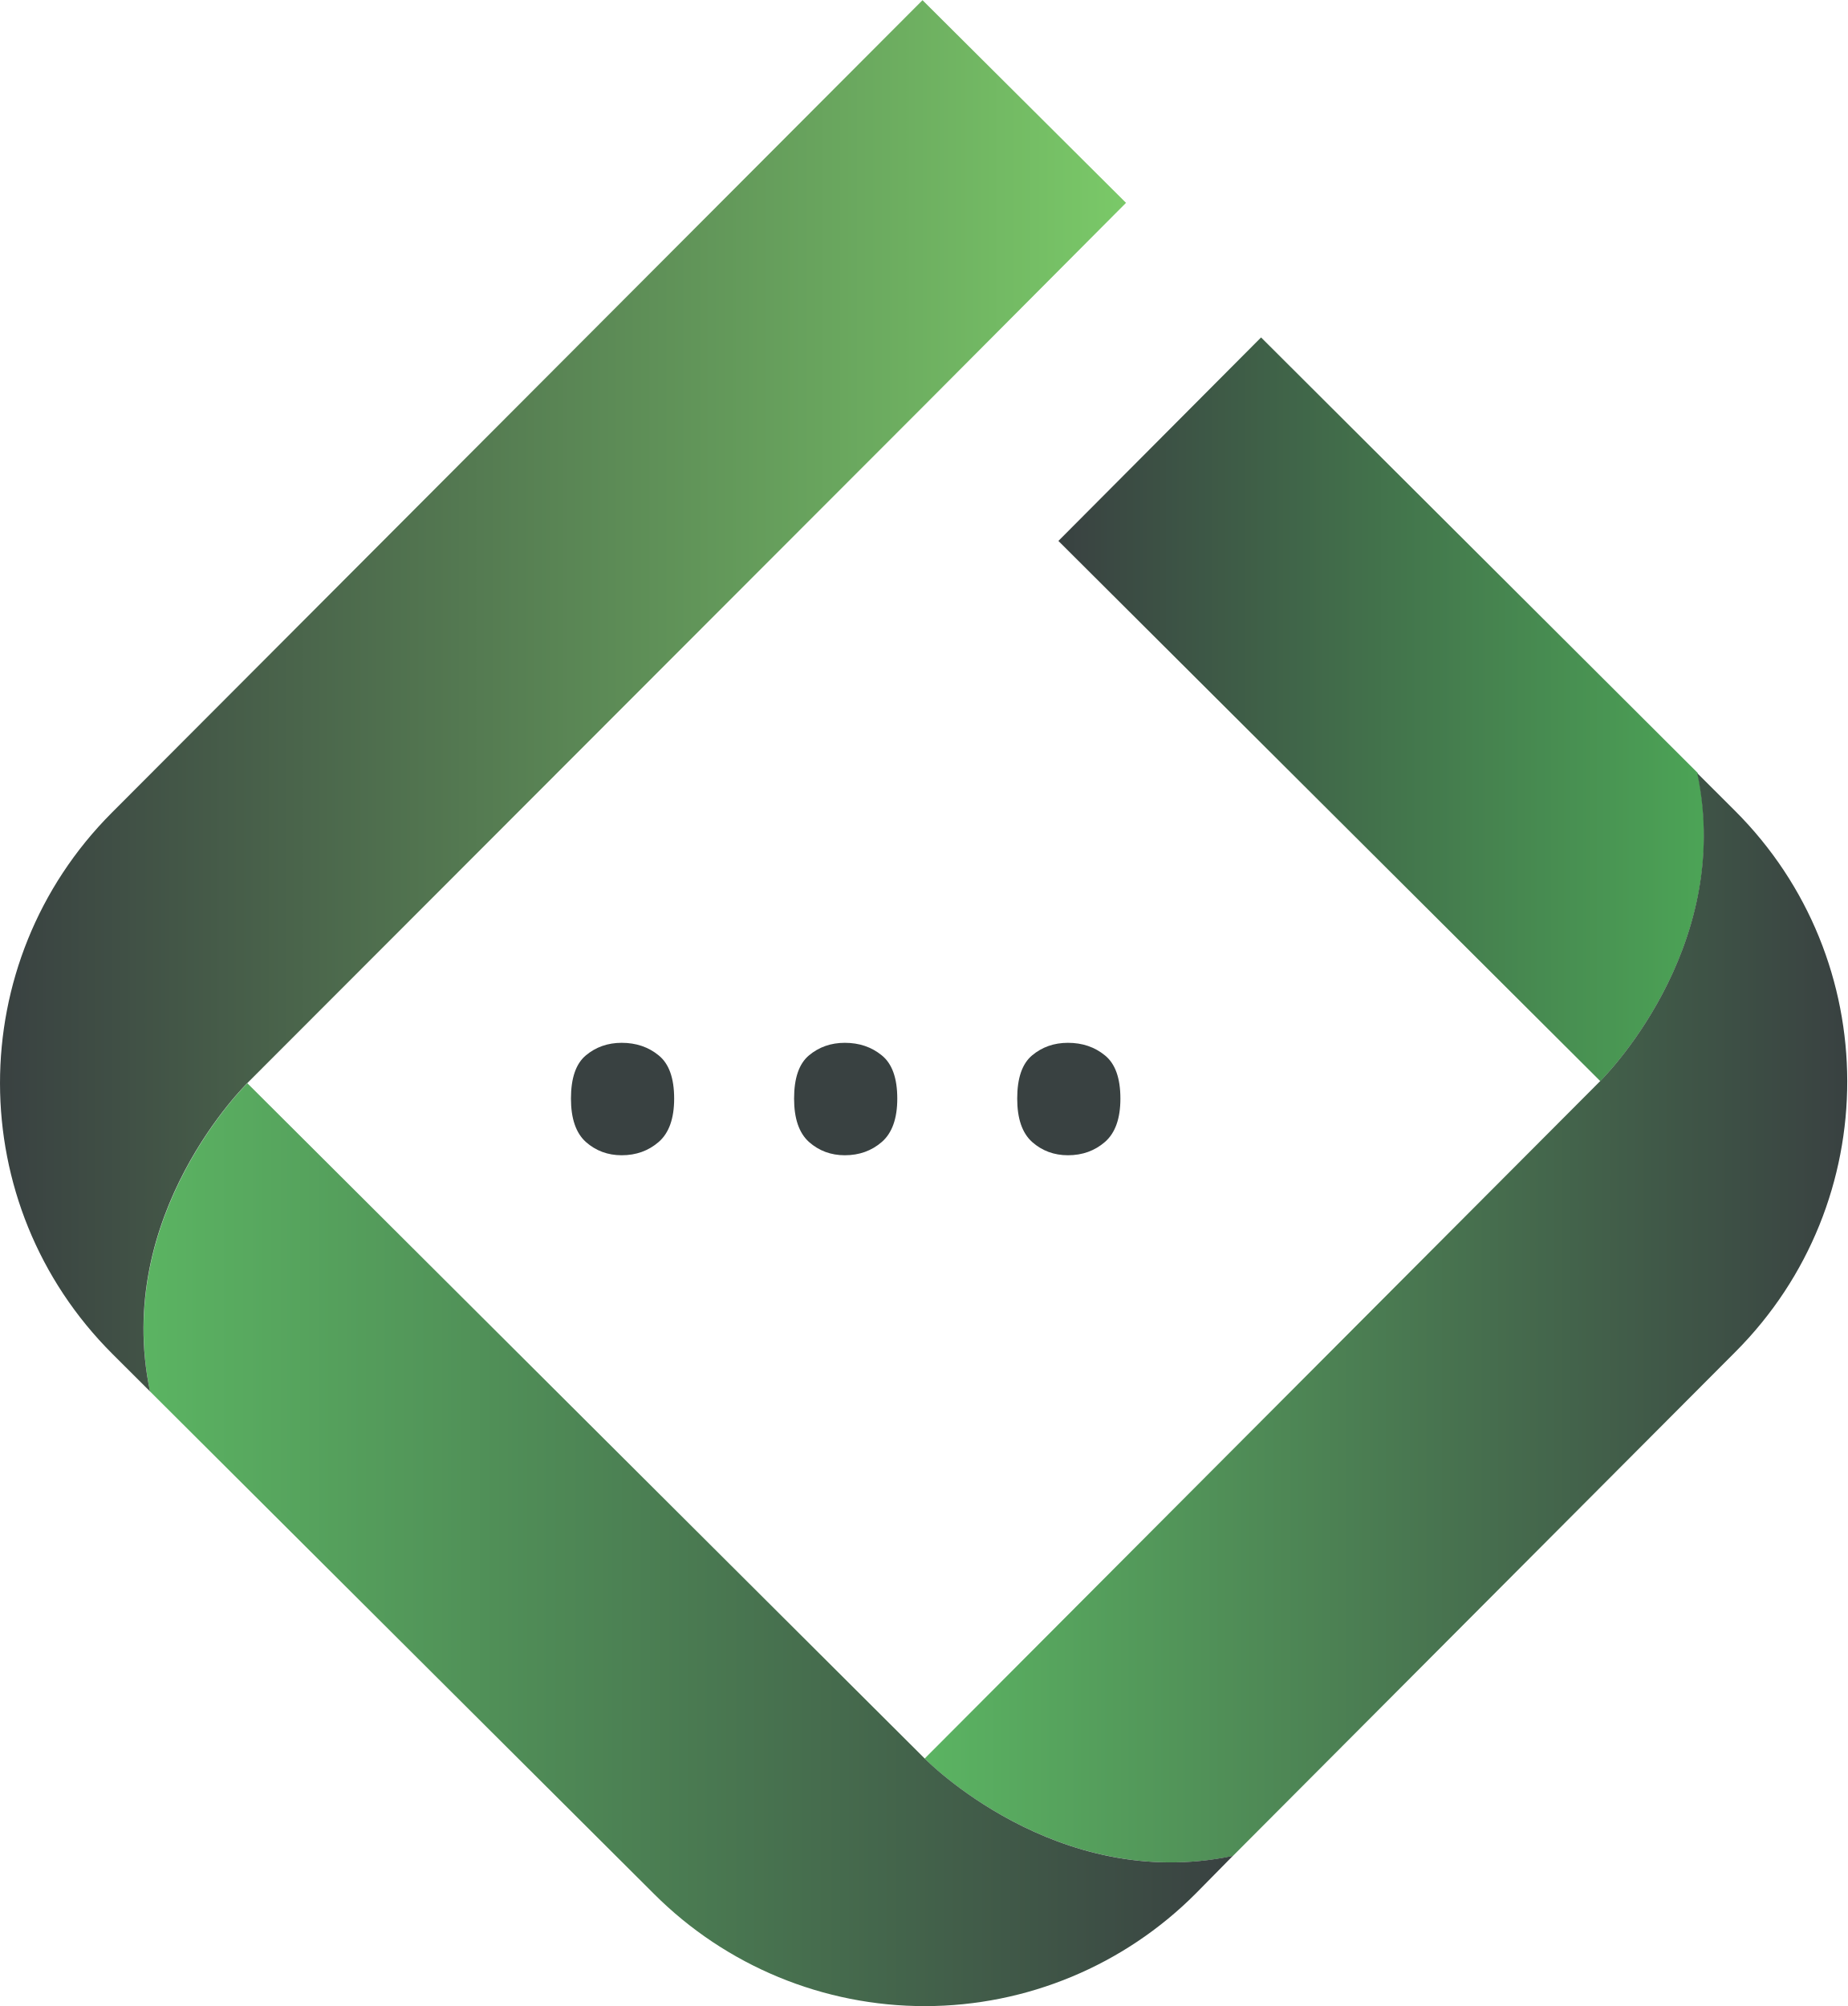
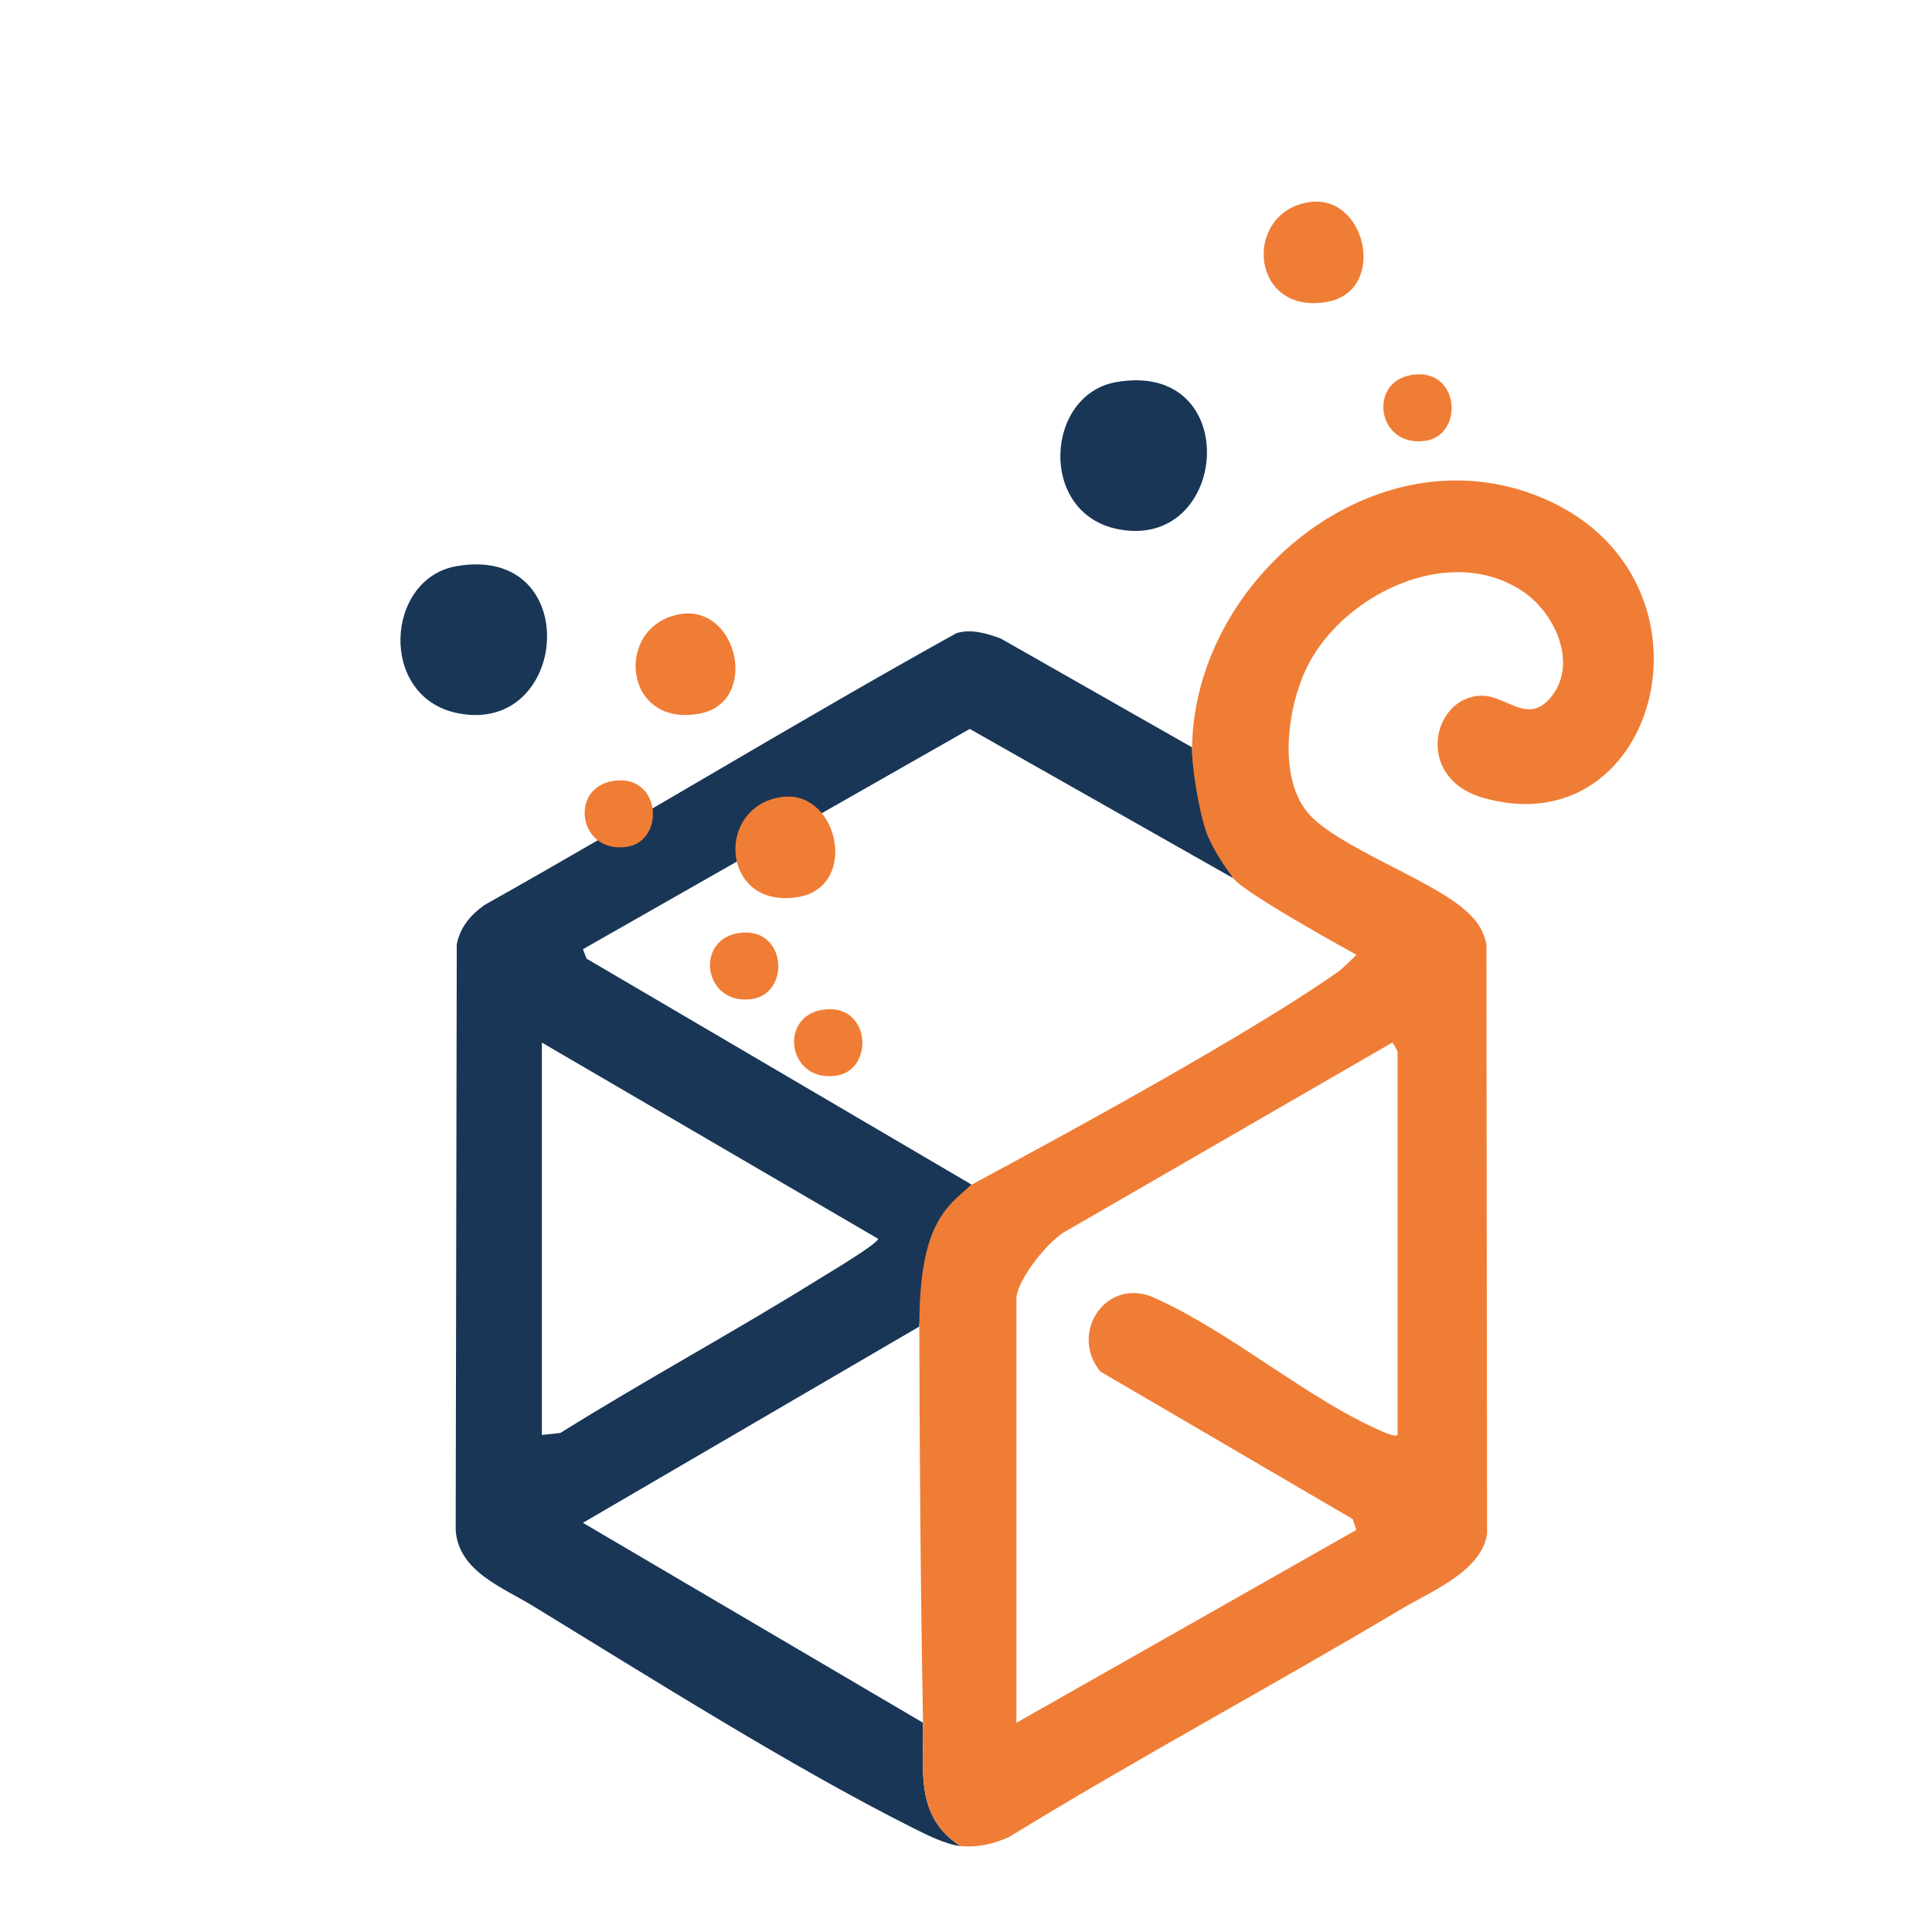
- <svg xmlns="http://www.w3.org/2000/svg" id="Layer_1" data-name="Layer 1" viewBox="0 0 199.73 216.87">
+ <svg xmlns="http://www.w3.org/2000/svg" id="logo" viewBox="0 0 1000 1000">
  <defs>
-     <linearGradient id="linear-gradient" x1="139.55" y1="93.28" x2="209.36" y2="93.28" gradientUnits="userSpaceOnUse">
-       <stop offset="0" stop-color="#394141" />
-       <stop offset="1" stop-color="#4ca456" />
-       <stop offset="1" stop-color="#fff" />
-       <stop offset="1" stop-color="#4ca456" />
-     </linearGradient>
-     <linearGradient id="linear-gradient-2" x1="125.09" y1="159.04" x2="224.87" y2="159.04" gradientUnits="userSpaceOnUse">
-       <stop offset="0" stop-color="#4ca456" />
-       <stop offset="0" stop-color="#fff" />
-       <stop offset="0" stop-color="#4ca456" />
-       <stop offset="0" stop-color="#5bb462" />
-       <stop offset="1" stop-color="#394141" />
-     </linearGradient>
-     <linearGradient id="linear-gradient-3" x1="40.64" y1="183.55" x2="158.41" y2="183.55" gradientUnits="userSpaceOnUse">
-       <stop offset="0" stop-color="#5bb462" />
-       <stop offset="1" stop-color="#394141" />
-     </linearGradient>
-     <linearGradient id="linear-gradient-4" x1="25.13" y1="91.77" x2="146.82" y2="91.77" gradientUnits="userSpaceOnUse">
-       <stop offset="0" stop-color="#8fd974" />
-       <stop offset="0" stop-color="#394141" />
-       <stop offset="1" stop-color="#7ac968" />
-     </linearGradient>
+     <style>.cls-1{fill:#193657;}.cls-2{fill:#f07d35;}</style>
  </defs>
-   <path d="M139.55,75.05l21.91-22,47.19,47.07c4,19.13-10.52,33.33-10.52,33.33" transform="translate(-25.13 -16.57)" style="fill:url(#linear-gradient)" />
-   <path d="M158.41,217.22c-19.12,4-33.32-10.53-33.32-10.53l73-73.21s14.56-14.2,10.52-33.33l4.07,4.06a41.37,41.37,0,0,1,.07,58.5Z" transform="translate(-25.13 -16.57)" style="fill:url(#linear-gradient-2)" />
-   <path d="M95.86,221.35,41.35,167c-4-19.13,10.52-33.32,10.52-33.32l73.22,73s14.2,14.56,33.32,10.53l-4,4.06A41.36,41.36,0,0,1,95.86,221.35Z" transform="translate(-25.13 -16.57)" style="fill:url(#linear-gradient-3)" />
-   <path d="M51.87,133.66S37.31,147.85,41.35,167l-4.07-4.06a41.37,41.37,0,0,1-.07-58.5l87.65-87.85,22,21.91-21.91,22" transform="translate(-25.13 -16.57)" style="fill:url(#linear-gradient-4)" />
-   <text transform="translate(55.24 123.63)" style="font-size:90px;fill:#394141;font-family:Jokerman-Regular, Jokerman">...</text>
+   <path id="left_path" class="cls-1" d="M617.02,386.85c-.18,12.56,5.72,34.47,10.67,46.38,3.15,7.58,10.6,21.31,10.6,21.31l-136.35-77.24-200.21,114.01,1.86,4.88,199.29,116.95c-13.06,11.42-26.48,56.22-27.08,73.5l-174.08,101.57,176.01,103.46c.48,24.56-4.38,48.5,19.34,63.83-7.42-.75-17.7-5.94-24.5-9.35-62.09-31.12-136.34-78.03-196.58-114.83-15.89-9.71-38.55-17.98-40.13-39.17l.56-303.31c1.7-8.9,7.17-15.32,14.39-20.43,81.91-45.98,162.23-95.18,244.22-140.68,7.65-2.33,15.5.1,22.73,2.64l99.24,56.46ZM280.46,742.75l9.59-1.06c43.87-27.39,89.48-52.06,133.39-79.38,4.51-2.81,31.11-18.59,31.07-21.12l-174.04-101.55v203.09Z" />
+   <path id="right_path" class="cls-2" d="M617.02,386.85c1.22-87.09,94.24-163.92,179.27-129.94,99.75,39.86,63.61,182.21-28.43,156.09-36.17-10.26-26.58-52.56-.97-52.91,13.06-.18,24.49,16.16,36.75-.35,12.68-17.09,1.03-42.11-14.59-53.03-37.36-26.11-92.35,0-111.73,36.96-10.91,20.82-16.57,59.35.54,78.09,14.8,16.21,59.04,32.22,78.26,47.47,6.67,5.29,11.62,10.98,13.25,19.64l.34,305.02c-2.89,19.39-28.69,29.6-44.28,38.89-66.61,39.68-136.42,77.15-203.08,118.01-7.77,3.63-16.64,5.6-25.24,4.74-23.73-15.33-18.86-39.27-19.34-63.83-1.28-65.23-1.88-151.83-1.93-205.03s14.02-62.08,27.08-73.5c.5-.44,134.91-71.39,190.21-110.57,1.7-1.2,8.98-8.39,8.98-8.39,0,0-58.16-31.86-63.79-39.65s-9.24-13.25-12.94-21.31-8.52-33.83-8.34-46.38ZM723.4,742.75v-198.26c0-.28-2.25-4.99-2.87-4.79l-167.94,97.04c-9.27,4.3-26.48,25.98-26.48,35.42v219.54l175.9-99.79-1.83-5.63-130.61-76.35c-15.72-18.91,1.32-47.47,25.64-39.16,40.3,17.17,81.93,53.94,121,70.47,1.72.73,6.21,2.53,7.19,1.52Z" />
+   <path id="large_circle" class="cls-1" d="M577.83,197.76c66.24-11.48,58.57,88.08.39,76.04-40.96-8.48-37.24-69.65-.39-76.04Z" />
+   <path id="medium_circle" class="cls-2" d="M676.5,104.8c30.51-5.88,42.03,45.6,10.67,51.4-39.62,7.33-44.28-44.93-10.67-51.4Z" />
+   <path id="small_circle" class="cls-2" d="M732.69,193.81c23.11-1.85,24.71,31.5,5.08,34.35-25.6,3.72-30.29-32.34-5.08-34.35Z" />
+   <path id="large_circle-2" class="cls-1" d="M236.27,293.05c66.24-11.48,58.57,88.08.39,76.04-40.96-8.48-37.24-69.65-.39-76.04Z" />
+   <path id="small_circle-2" class="cls-2" d="M319.3,403.97c23.11-1.85,24.71,31.5,5.08,34.35-25.6,3.72-30.29-32.34-5.08-34.35Z" />
+   <path id="medium_circle-2" class="cls-2" d="M351.4,317.99c30.51-5.88,42.03,45.6,10.67,51.4-39.62,7.33-44.28-44.93-10.67-51.4Z" />
+   <path id="small_circle-3" class="cls-2" d="M384.18,482.73c23.11-1.85,24.71,31.5,5.08,34.35-25.6,3.72-30.29-32.34-5.08-34.35Z" />
+   <path id="medium_circle-3" class="cls-2" d="M403.07,412.77c30.51-5.88,42.03,45.6,10.67,51.4-39.62,7.33-44.28-44.93-10.67-51.4Z" />
+   <path id="small_circle-4" class="cls-2" d="M427.7,522.42c23.11-1.85,24.71,31.5,5.08,34.35-25.6,3.72-30.29-32.34-5.08-34.35Z" />
</svg>
